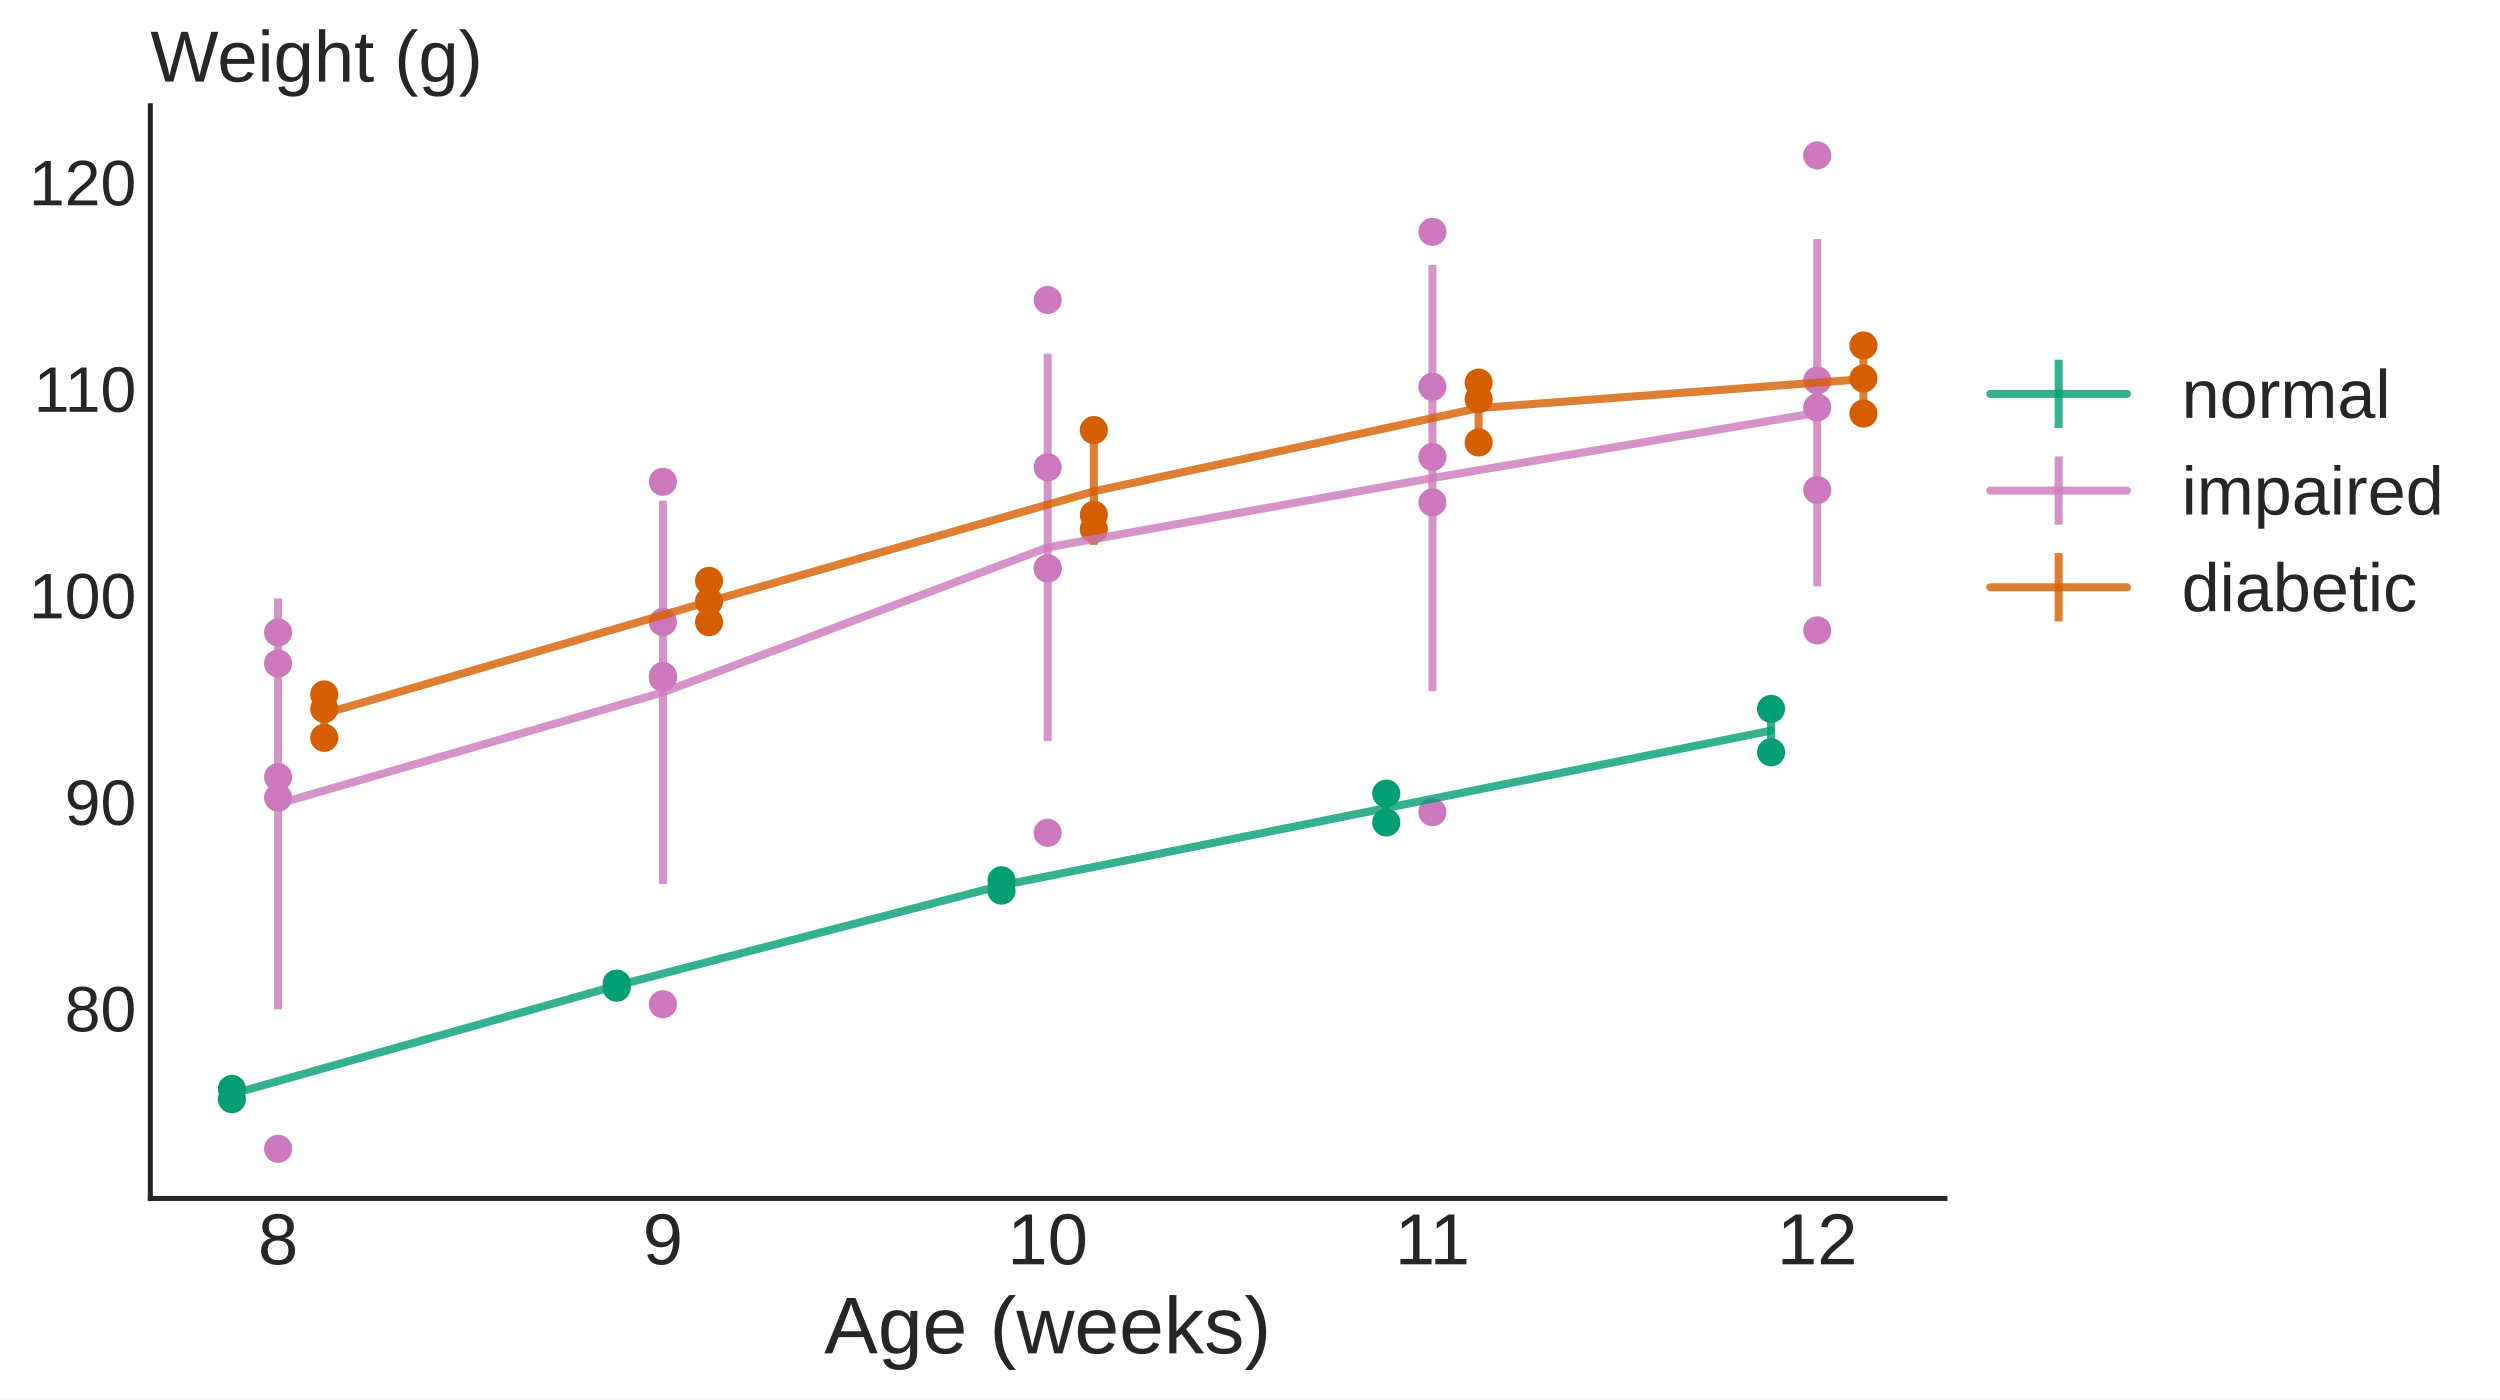
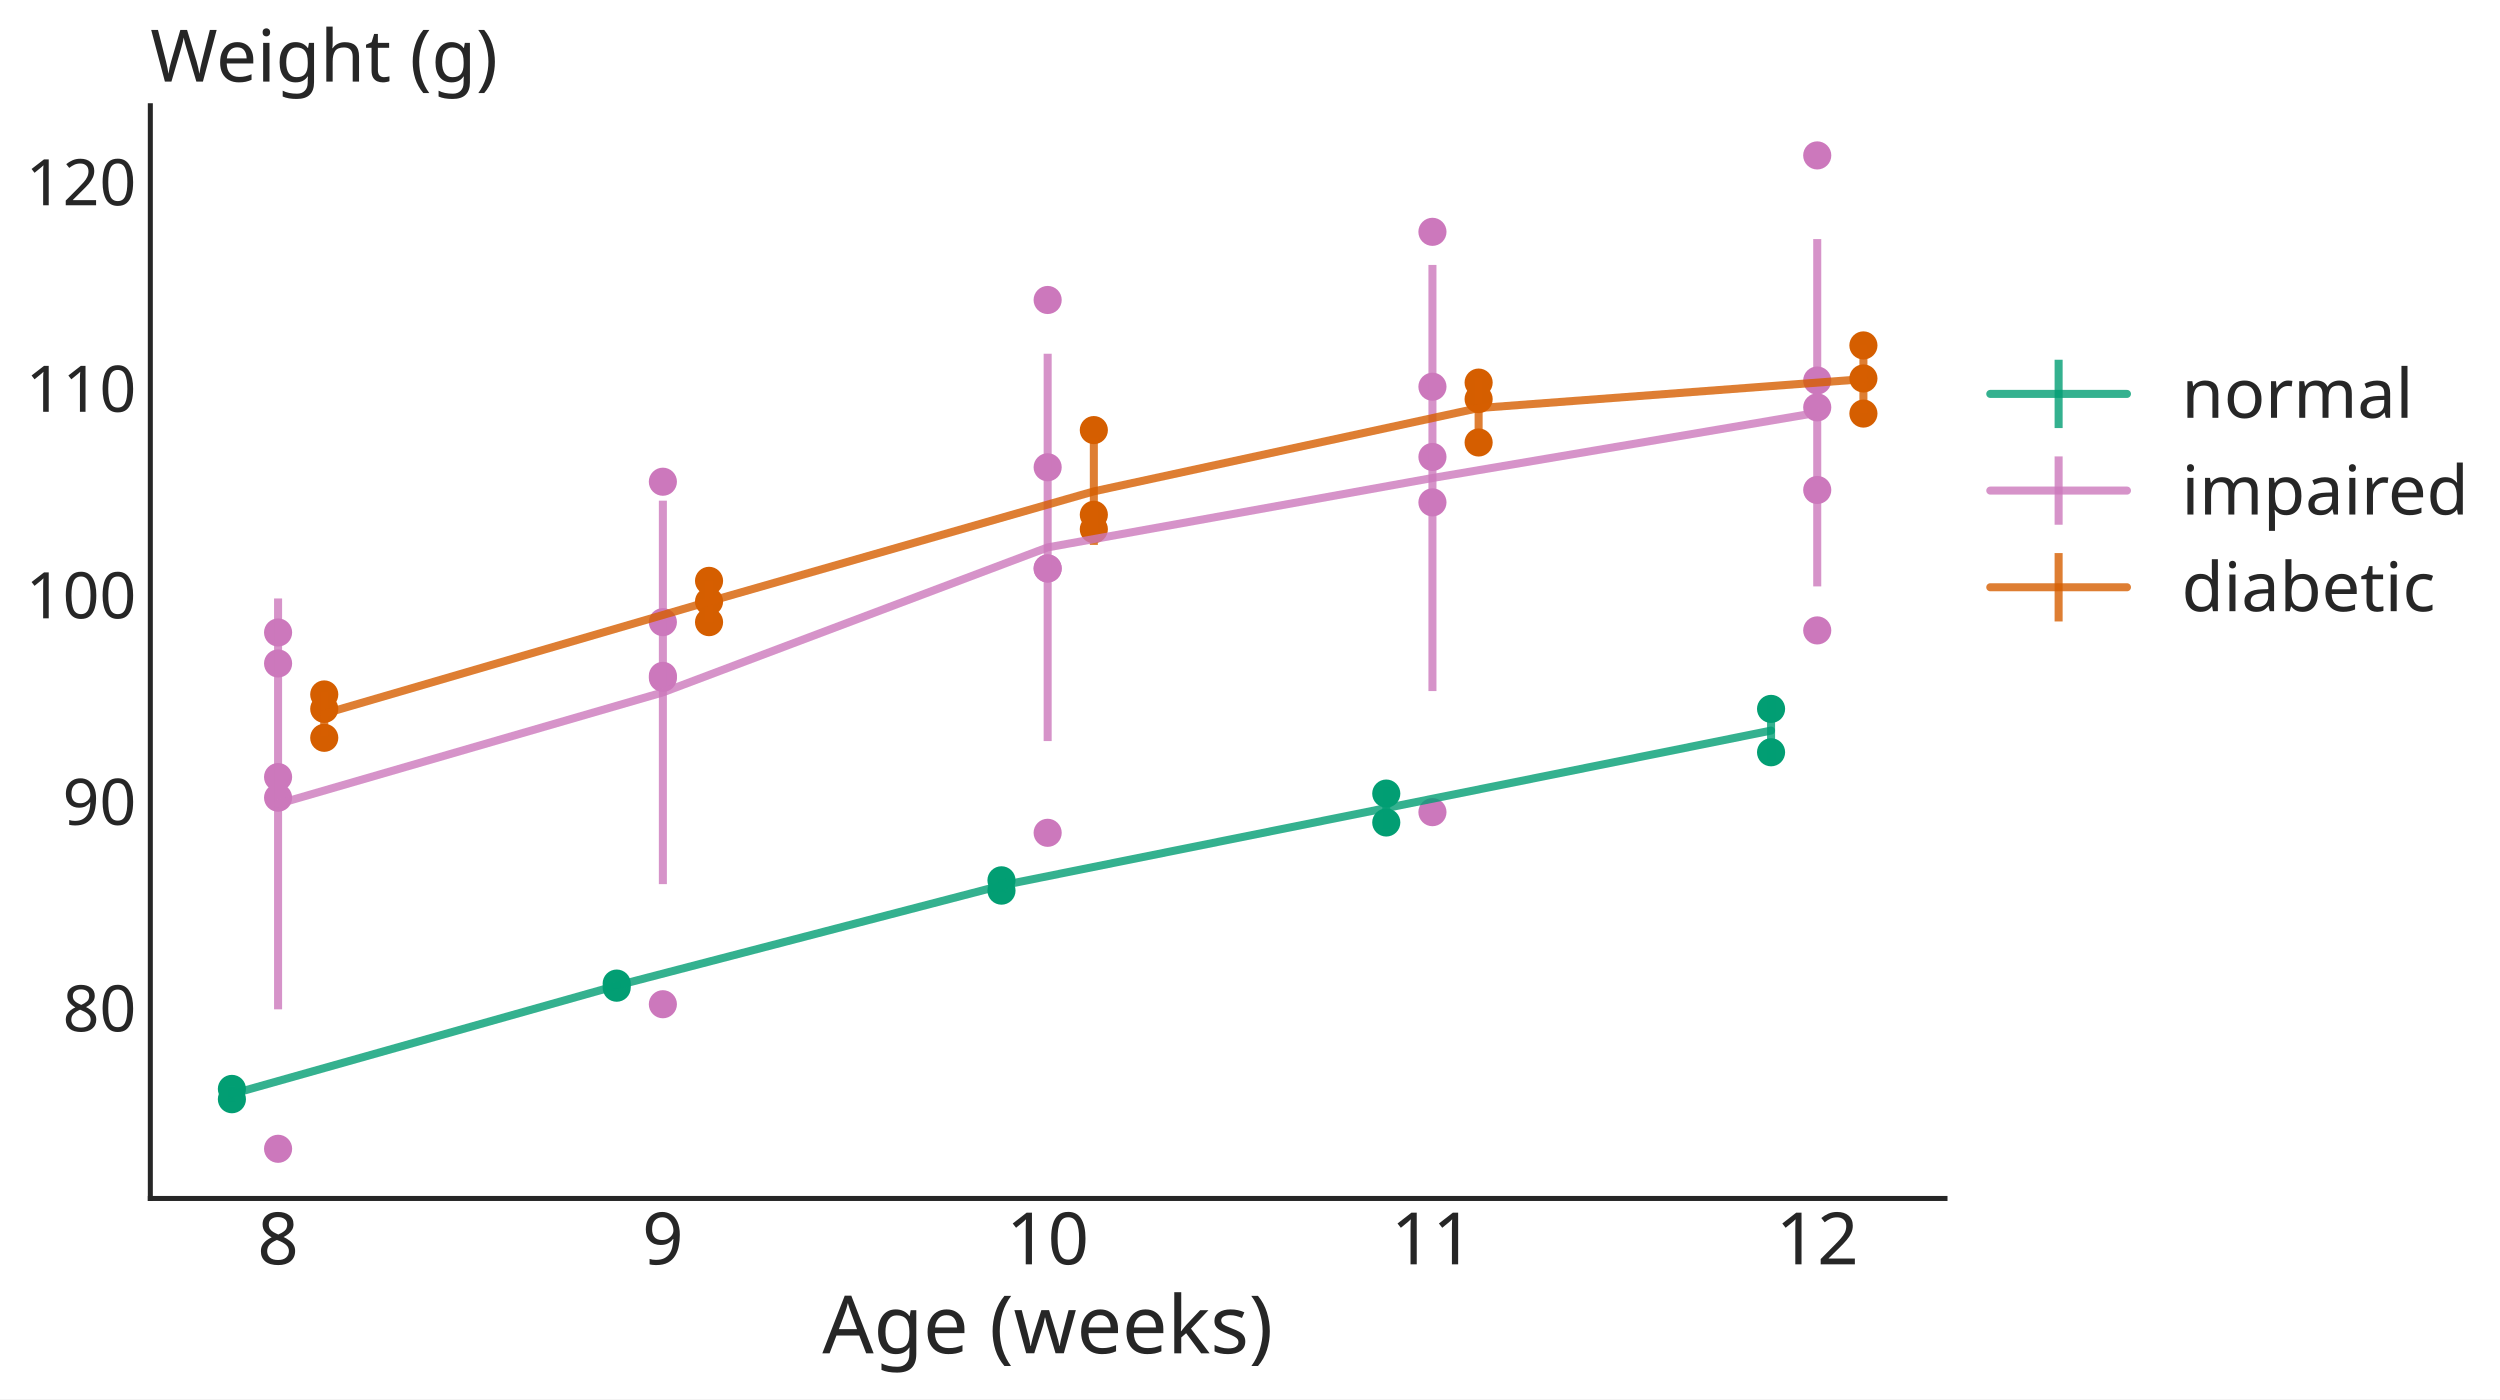
- <svg xmlns="http://www.w3.org/2000/svg" xmlns:xlink="http://www.w3.org/1999/xlink" height="348.034pt" version="1.1" viewBox="0 0 621.846 348.034" width="621.846pt">
+ <svg xmlns="http://www.w3.org/2000/svg" xmlns:xlink="http://www.w3.org/1999/xlink" width="621.846pt" height="348.034pt" viewBox="0 0 621.846 348.034" version="1.1">
  <defs>
-     <style type="text/css">*{stroke-linecap:butt;stroke-linejoin:round;}</style>
+     <style type="text/css">*{stroke-linejoin: round; stroke-linecap: butt}</style>
  </defs>
  <g id="figure_1">
    <g id="patch_1">
-       <path d="M 0 348.034  L 621.846 348.034  L 621.846 0  L 0 0  z " style="fill:#ffffff;" />
+       <path d="M 0 348.034  L 621.846 348.034  L 621.846 0  L 0 0  z " style="fill: #ffffff" />
    </g>
    <g id="axes_1">
      <g id="patch_2">
-         <path d="M 37.392 298.103  L 483.793 298.103  L 483.793 26.303  L 37.392 26.303  z " style="fill:#ffffff;" />
+         <path d="M 37.392 298.103  L 483.793 298.103  L 483.793 26.303  L 37.392 26.303  z " style="fill: #ffffff" />
      </g>
      <g id="matplotlib.axis_1">
        <g id="xtick_1">
          <g id="line2d_1" />
          <g id="text_1">
-             <text style="fill:#262626;font-family:Arial;font-size:18px;font-stretch:normal;font-style:normal;font-weight:normal;text-anchor:middle;" transform="rotate(-0, 69.16883, 314.4875)" x="69.169" y="314.488">8</text>
+             <text style="fill: #262626; font: 18px 'sans-serif'; text-anchor: middle" x="69.169" y="314.488" transform="rotate(-0, 69.16883, 314.4875)">8</text>
          </g>
        </g>
        <g id="xtick_2">
          <g id="line2d_2" />
          <g id="text_2">
-             <text style="fill:#262626;font-family:Arial;font-size:18px;font-stretch:normal;font-style:normal;font-weight:normal;text-anchor:middle;" transform="rotate(-0, 164.8807, 314.4875)" x="164.881" y="314.488">9</text>
+             <text style="fill: #262626; font: 18px 'sans-serif'; text-anchor: middle" x="164.881" y="314.488" transform="rotate(-0, 164.8807, 314.4875)">9</text>
          </g>
        </g>
        <g id="xtick_3">
          <g id="line2d_3" />
          <g id="text_3">
-             <text style="fill:#262626;font-family:Arial;font-size:18px;font-stretch:normal;font-style:normal;font-weight:normal;text-anchor:middle;" transform="rotate(-0, 260.5925, 314.4875)" x="260.592" y="314.488">10</text>
+             <text style="fill: #262626; font: 18px 'sans-serif'; text-anchor: middle" x="260.592" y="314.488" transform="rotate(-0, 260.5925, 314.4875)">10</text>
          </g>
        </g>
        <g id="xtick_4">
          <g id="line2d_4" />
          <g id="text_4">
-             <text style="fill:#262626;font-family:Arial;font-size:18px;font-stretch:normal;font-style:normal;font-weight:normal;text-anchor:middle;" transform="rotate(-0, 356.3043, 314.4875)" x="356.304" y="314.488">11</text>
+             <text style="fill: #262626; font: 18px 'sans-serif'; text-anchor: middle" x="356.304" y="314.488" transform="rotate(-0, 356.3043, 314.4875)">11</text>
          </g>
        </g>
        <g id="xtick_5">
          <g id="line2d_5" />
          <g id="text_5">
-             <text style="fill:#262626;font-family:Arial;font-size:18px;font-stretch:normal;font-style:normal;font-weight:normal;text-anchor:middle;" transform="rotate(-0, 452.0162, 314.4875)" x="452.016" y="314.488">12</text>
+             <text style="fill: #262626; font: 18px 'sans-serif'; text-anchor: middle" x="452.016" y="314.488" transform="rotate(-0, 452.0162, 314.4875)">12</text>
          </g>
        </g>
        <g id="text_6">
-           <text style="fill:#262626;font-family:Arial;font-size:20px;font-stretch:normal;font-style:normal;font-weight:normal;text-anchor:middle;" transform="rotate(-0, 260.5925, 336.6244)" x="260.592" y="336.624">Age (weeks)</text>
+           <text style="fill: #262626; font: 20px 'sans-serif'; text-anchor: middle" x="260.592" y="336.624" transform="rotate(-0, 260.5925, 336.6244)">Age (weeks)</text>
        </g>
      </g>
      <g id="matplotlib.axis_2">
        <g id="ytick_1">
          <g id="line2d_6" />
          <g id="text_7">
-             <text style="fill:#262626;font-family:Arial;font-size:16px;font-stretch:normal;font-style:normal;font-weight:normal;text-anchor:end;" transform="rotate(-0, 33.8925, 256.5434)" x="33.892" y="256.543">80</text>
+             <text style="fill: #262626; font: 16px 'sans-serif'; text-anchor: end" x="33.892" y="256.543" transform="rotate(-0, 33.8925, 256.5434)">80</text>
          </g>
        </g>
        <g id="ytick_2">
          <g id="line2d_7" />
          <g id="text_8">
-             <text style="fill:#262626;font-family:Arial;font-size:16px;font-stretch:normal;font-style:normal;font-weight:normal;text-anchor:end;" transform="rotate(-0, 33.8925, 205.1731)" x="33.892" y="205.173">90</text>
+             <text style="fill: #262626; font: 16px 'sans-serif'; text-anchor: end" x="33.892" y="205.173" transform="rotate(-0, 33.8925, 205.1731)">90</text>
          </g>
        </g>
        <g id="ytick_3">
          <g id="line2d_8" />
          <g id="text_9">
-             <text style="fill:#262626;font-family:Arial;font-size:16px;font-stretch:normal;font-style:normal;font-weight:normal;text-anchor:end;" transform="rotate(-0, 33.8925, 153.8029)" x="33.892" y="153.803">100</text>
+             <text style="fill: #262626; font: 16px 'sans-serif'; text-anchor: end" x="33.892" y="153.803" transform="rotate(-0, 33.8925, 153.8029)">100</text>
          </g>
        </g>
        <g id="ytick_4">
          <g id="line2d_9" />
          <g id="text_10">
-             <text style="fill:#262626;font-family:Arial;font-size:16px;font-stretch:normal;font-style:normal;font-weight:normal;text-anchor:end;" transform="rotate(-0, 33.8925, 102.4326)" x="33.892" y="102.433">110</text>
+             <text style="fill: #262626; font: 16px 'sans-serif'; text-anchor: end" x="33.892" y="102.433" transform="rotate(-0, 33.8925, 102.4326)">110</text>
          </g>
        </g>
        <g id="ytick_5">
          <g id="line2d_10" />
          <g id="text_11">
-             <text style="fill:#262626;font-family:Arial;font-size:16px;font-stretch:normal;font-style:normal;font-weight:normal;text-anchor:end;" transform="rotate(-0, 33.8925, 51.06237)" x="33.892" y="51.062">120</text>
+             <text style="fill: #262626; font: 16px 'sans-serif'; text-anchor: end" x="33.892" y="51.062" transform="rotate(-0, 33.8925, 51.06237)">120</text>
          </g>
        </g>
      </g>
      <g id="PathCollection_1">
        <defs>
-           <path d="M 0 3  C 0.796 3 1.559 2.684 2.121 2.121  C 2.684 1.559 3 0.796 3 0  C 3 -0.796 2.684 -1.559 2.121 -2.121  C 1.559 -2.684 0.796 -3 0 -3  C -0.796 -3 -1.559 -2.684 -2.121 -2.121  C -2.684 -1.559 -3 -0.796 -3 0  C -3 0.796 -2.684 1.559 -2.121 2.121  C -1.559 2.684 -0.796 3 0 3  z " id="mdfe4e1a619" style="stroke:#029e73;" />
+           <path id="meb7ea95f37" d="M 0 3  C 0.796 3 1.559 2.684 2.121 2.121  C 2.684 1.559 3 0.796 3 0  C 3 -0.796 2.684 -1.559 2.121 -2.121  C 1.559 -2.684 0.796 -3 0 -3  C -0.796 -3 -1.559 -2.684 -2.121 -2.121  C -2.684 -1.559 -3 -0.796 -3 0  C -3 0.796 -2.684 1.559 -2.121 2.121  C -1.559 2.684 -0.796 3 0 3  z " style="stroke: #029e73" />
        </defs>
-         <g clip-path="url(#p0fff82e3dd)">
-           <use style="fill:#029e73;stroke:#029e73;" x="57.683" xlink:href="#mdfe4e1a619" y="270.852" />
-           <use style="fill:#029e73;stroke:#029e73;" x="153.395" xlink:href="#mdfe4e1a619" y="244.653" />
-           <use style="fill:#029e73;stroke:#029e73;" x="249.107" xlink:href="#mdfe4e1a619" y="218.968" />
-           <use style="fill:#029e73;stroke:#029e73;" x="344.819" xlink:href="#mdfe4e1a619" y="204.584" />
-           <use style="fill:#029e73;stroke:#029e73;" x="440.531" xlink:href="#mdfe4e1a619" y="187.118" />
+         <g clip-path="url(#p404603d036)">
+           <use xlink:href="#meb7ea95f37" x="57.683" y="270.852" style="fill: #029e73; stroke: #029e73" />
+           <use xlink:href="#meb7ea95f37" x="153.395" y="244.653" style="fill: #029e73; stroke: #029e73" />
+           <use xlink:href="#meb7ea95f37" x="249.107" y="218.968" style="fill: #029e73; stroke: #029e73" />
+           <use xlink:href="#meb7ea95f37" x="344.819" y="204.584" style="fill: #029e73; stroke: #029e73" />
+           <use xlink:href="#meb7ea95f37" x="440.531" y="187.118" style="fill: #029e73; stroke: #029e73" />
        </g>
      </g>
      <g id="PathCollection_2">
-         <g clip-path="url(#p0fff82e3dd)">
-           <use style="fill:#029e73;stroke:#029e73;" x="57.683" xlink:href="#mdfe4e1a619" y="273.42" />
-           <use style="fill:#029e73;stroke:#029e73;" x="153.395" xlink:href="#mdfe4e1a619" y="245.68" />
-           <use style="fill:#029e73;stroke:#029e73;" x="249.107" xlink:href="#mdfe4e1a619" y="221.536" />
-           <use style="fill:#029e73;stroke:#029e73;" x="344.819" xlink:href="#mdfe4e1a619" y="197.392" />
-           <use style="fill:#029e73;stroke:#029e73;" x="440.531" xlink:href="#mdfe4e1a619" y="176.33" />
+         <g clip-path="url(#p404603d036)">
+           <use xlink:href="#meb7ea95f37" x="57.683" y="273.42" style="fill: #029e73; stroke: #029e73" />
+           <use xlink:href="#meb7ea95f37" x="153.395" y="245.68" style="fill: #029e73; stroke: #029e73" />
+           <use xlink:href="#meb7ea95f37" x="249.107" y="221.536" style="fill: #029e73; stroke: #029e73" />
+           <use xlink:href="#meb7ea95f37" x="344.819" y="197.392" style="fill: #029e73; stroke: #029e73" />
+           <use xlink:href="#meb7ea95f37" x="440.531" y="176.33" style="fill: #029e73; stroke: #029e73" />
        </g>
      </g>
      <g id="PathCollection_3">
        <defs>
-           <path d="M 0 3  C 0.796 3 1.559 2.684 2.121 2.121  C 2.684 1.559 3 0.796 3 0  C 3 -0.796 2.684 -1.559 2.121 -2.121  C 1.559 -2.684 0.796 -3 0 -3  C -0.796 -3 -1.559 -2.684 -2.121 -2.121  C -2.684 -1.559 -3 -0.796 -3 0  C -3 0.796 -2.684 1.559 -2.121 2.121  C -1.559 2.684 -0.796 3 0 3  z " id="md5aa41744b" style="stroke:#cc78bc;" />
+           <path id="m33dfb62350" d="M 0 3  C 0.796 3 1.559 2.684 2.121 2.121  C 2.684 1.559 3 0.796 3 0  C 3 -0.796 2.684 -1.559 2.121 -2.121  C 1.559 -2.684 0.796 -3 0 -3  C -0.796 -3 -1.559 -2.684 -2.121 -2.121  C -2.684 -1.559 -3 -0.796 -3 0  C -3 0.796 -2.684 1.559 -2.121 2.121  C -1.559 2.684 -0.796 3 0 3  z " style="stroke: #cc78bc" />
        </defs>
-         <g clip-path="url(#p0fff82e3dd)">
-           <use style="fill:#cc78bc;stroke:#cc78bc;" x="69.169" xlink:href="#md5aa41744b" y="198.419" />
-           <use style="fill:#cc78bc;stroke:#cc78bc;" x="164.881" xlink:href="#md5aa41744b" y="168.625" />
-           <use style="fill:#cc78bc;stroke:#cc78bc;" x="260.592" xlink:href="#md5aa41744b" y="141.398" />
-           <use style="fill:#cc78bc;stroke:#cc78bc;" x="356.304" xlink:href="#md5aa41744b" y="124.96" />
-           <use style="fill:#cc78bc;stroke:#cc78bc;" x="452.016" xlink:href="#md5aa41744b" y="121.878" />
+         <g clip-path="url(#p404603d036)">
+           <use xlink:href="#m33dfb62350" x="69.169" y="198.419" style="fill: #cc78bc; stroke: #cc78bc" />
+           <use xlink:href="#m33dfb62350" x="164.881" y="168.625" style="fill: #cc78bc; stroke: #cc78bc" />
+           <use xlink:href="#m33dfb62350" x="260.592" y="141.398" style="fill: #cc78bc; stroke: #cc78bc" />
+           <use xlink:href="#m33dfb62350" x="356.304" y="124.96" style="fill: #cc78bc; stroke: #cc78bc" />
+           <use xlink:href="#m33dfb62350" x="452.016" y="121.878" style="fill: #cc78bc; stroke: #cc78bc" />
        </g>
      </g>
      <g id="PathCollection_4">
-         <g clip-path="url(#p0fff82e3dd)">
-           <use style="fill:#cc78bc;stroke:#cc78bc;" x="69.169" xlink:href="#md5aa41744b" y="193.282" />
-           <use style="fill:#cc78bc;stroke:#cc78bc;" x="164.881" xlink:href="#md5aa41744b" y="168.111" />
-           <use style="fill:#cc78bc;stroke:#cc78bc;" x="260.592" xlink:href="#md5aa41744b" y="141.398" />
-           <use style="fill:#cc78bc;stroke:#cc78bc;" x="356.304" xlink:href="#md5aa41744b" y="113.659" />
-           <use style="fill:#cc78bc;stroke:#cc78bc;" x="452.016" xlink:href="#md5aa41744b" y="101.33" />
+         <g clip-path="url(#p404603d036)">
+           <use xlink:href="#m33dfb62350" x="69.169" y="193.282" style="fill: #cc78bc; stroke: #cc78bc" />
+           <use xlink:href="#m33dfb62350" x="164.881" y="168.111" style="fill: #cc78bc; stroke: #cc78bc" />
+           <use xlink:href="#m33dfb62350" x="260.592" y="141.398" style="fill: #cc78bc; stroke: #cc78bc" />
+           <use xlink:href="#m33dfb62350" x="356.304" y="113.659" style="fill: #cc78bc; stroke: #cc78bc" />
+           <use xlink:href="#m33dfb62350" x="452.016" y="101.33" style="fill: #cc78bc; stroke: #cc78bc" />
        </g>
      </g>
      <g id="PathCollection_5">
-         <g clip-path="url(#p0fff82e3dd)">
-           <use style="fill:#cc78bc;stroke:#cc78bc;" x="69.169" xlink:href="#md5aa41744b" y="165.029" />
-           <use style="fill:#cc78bc;stroke:#cc78bc;" x="164.881" xlink:href="#md5aa41744b" y="154.755" />
-           <use style="fill:#cc78bc;stroke:#cc78bc;" x="260.592" xlink:href="#md5aa41744b" y="116.227" />
-           <use style="fill:#cc78bc;stroke:#cc78bc;" x="356.304" xlink:href="#md5aa41744b" y="96.193" />
-           <use style="fill:#cc78bc;stroke:#cc78bc;" x="452.016" xlink:href="#md5aa41744b" y="94.652" />
+         <g clip-path="url(#p404603d036)">
+           <use xlink:href="#m33dfb62350" x="69.169" y="165.029" style="fill: #cc78bc; stroke: #cc78bc" />
+           <use xlink:href="#m33dfb62350" x="164.881" y="154.755" style="fill: #cc78bc; stroke: #cc78bc" />
+           <use xlink:href="#m33dfb62350" x="260.592" y="116.227" style="fill: #cc78bc; stroke: #cc78bc" />
+           <use xlink:href="#m33dfb62350" x="356.304" y="96.193" style="fill: #cc78bc; stroke: #cc78bc" />
+           <use xlink:href="#m33dfb62350" x="452.016" y="94.652" style="fill: #cc78bc; stroke: #cc78bc" />
        </g>
      </g>
      <g id="PathCollection_6">
-         <g clip-path="url(#p0fff82e3dd)">
-           <use style="fill:#cc78bc;stroke:#cc78bc;" x="69.169" xlink:href="#md5aa41744b" y="285.749" />
-           <use style="fill:#cc78bc;stroke:#cc78bc;" x="164.881" xlink:href="#md5aa41744b" y="249.79" />
-           <use style="fill:#cc78bc;stroke:#cc78bc;" x="260.592" xlink:href="#md5aa41744b" y="207.152" />
-           <use style="fill:#cc78bc;stroke:#cc78bc;" x="356.304" xlink:href="#md5aa41744b" y="202.015" />
-           <use style="fill:#cc78bc;stroke:#cc78bc;" x="452.016" xlink:href="#md5aa41744b" y="156.81" />
+         <g clip-path="url(#p404603d036)">
+           <use xlink:href="#m33dfb62350" x="69.169" y="285.749" style="fill: #cc78bc; stroke: #cc78bc" />
+           <use xlink:href="#m33dfb62350" x="164.881" y="249.79" style="fill: #cc78bc; stroke: #cc78bc" />
+           <use xlink:href="#m33dfb62350" x="260.592" y="207.152" style="fill: #cc78bc; stroke: #cc78bc" />
+           <use xlink:href="#m33dfb62350" x="356.304" y="202.015" style="fill: #cc78bc; stroke: #cc78bc" />
+           <use xlink:href="#m33dfb62350" x="452.016" y="156.81" style="fill: #cc78bc; stroke: #cc78bc" />
        </g>
      </g>
      <g id="PathCollection_7">
-         <g clip-path="url(#p0fff82e3dd)">
-           <use style="fill:#cc78bc;stroke:#cc78bc;" x="69.169" xlink:href="#md5aa41744b" y="157.323" />
-           <use style="fill:#cc78bc;stroke:#cc78bc;" x="164.881" xlink:href="#md5aa41744b" y="119.823" />
-           <use style="fill:#cc78bc;stroke:#cc78bc;" x="260.592" xlink:href="#md5aa41744b" y="74.617" />
-           <use style="fill:#cc78bc;stroke:#cc78bc;" x="356.304" xlink:href="#md5aa41744b" y="57.665" />
-           <use style="fill:#cc78bc;stroke:#cc78bc;" x="452.016" xlink:href="#md5aa41744b" y="38.658" />
+         <g clip-path="url(#p404603d036)">
+           <use xlink:href="#m33dfb62350" x="69.169" y="157.323" style="fill: #cc78bc; stroke: #cc78bc" />
+           <use xlink:href="#m33dfb62350" x="164.881" y="119.823" style="fill: #cc78bc; stroke: #cc78bc" />
+           <use xlink:href="#m33dfb62350" x="260.592" y="74.617" style="fill: #cc78bc; stroke: #cc78bc" />
+           <use xlink:href="#m33dfb62350" x="356.304" y="57.665" style="fill: #cc78bc; stroke: #cc78bc" />
+           <use xlink:href="#m33dfb62350" x="452.016" y="38.658" style="fill: #cc78bc; stroke: #cc78bc" />
        </g>
      </g>
      <g id="PathCollection_8">
        <defs>
-           <path d="M 0 3  C 0.796 3 1.559 2.684 2.121 2.121  C 2.684 1.559 3 0.796 3 0  C 3 -0.796 2.684 -1.559 2.121 -2.121  C 1.559 -2.684 0.796 -3 0 -3  C -0.796 -3 -1.559 -2.684 -2.121 -2.121  C -2.684 -1.559 -3 -0.796 -3 0  C -3 0.796 -2.684 1.559 -2.121 2.121  C -1.559 2.684 -0.796 3 0 3  z " id="mb7484e3889" style="stroke:#d55e00;" />
+           <path id="mb5a57b59bd" d="M 0 3  C 0.796 3 1.559 2.684 2.121 2.121  C 2.684 1.559 3 0.796 3 0  C 3 -0.796 2.684 -1.559 2.121 -2.121  C 1.559 -2.684 0.796 -3 0 -3  C -0.796 -3 -1.559 -2.684 -2.121 -2.121  C -2.684 -1.559 -3 -0.796 -3 0  C -3 0.796 -2.684 1.559 -2.121 2.121  C -1.559 2.684 -0.796 3 0 3  z " style="stroke: #d55e00" />
        </defs>
-         <g clip-path="url(#p0fff82e3dd)">
-           <use style="fill:#d55e00;stroke:#d55e00;" x="80.654" xlink:href="#mb7484e3889" y="172.734" />
-           <use style="fill:#d55e00;stroke:#d55e00;" x="176.366" xlink:href="#mb7484e3889" y="144.481" />
-           <use style="fill:#d55e00;stroke:#d55e00;" x="272.078" xlink:href="#mb7484e3889" y="131.638" />
-           <use style="fill:#d55e00;stroke:#d55e00;" x="367.79" xlink:href="#mb7484e3889" y="95.165" />
-           <use style="fill:#d55e00;stroke:#d55e00;" x="463.502" xlink:href="#mb7484e3889" y="85.919" />
+         <g clip-path="url(#p404603d036)">
+           <use xlink:href="#mb5a57b59bd" x="80.654" y="172.734" style="fill: #d55e00; stroke: #d55e00" />
+           <use xlink:href="#mb5a57b59bd" x="176.366" y="144.481" style="fill: #d55e00; stroke: #d55e00" />
+           <use xlink:href="#mb5a57b59bd" x="272.078" y="131.638" style="fill: #d55e00; stroke: #d55e00" />
+           <use xlink:href="#mb5a57b59bd" x="367.79" y="95.165" style="fill: #d55e00; stroke: #d55e00" />
+           <use xlink:href="#mb5a57b59bd" x="463.502" y="85.919" style="fill: #d55e00; stroke: #d55e00" />
        </g>
      </g>
      <g id="PathCollection_9">
-         <g clip-path="url(#p0fff82e3dd)">
-           <use style="fill:#d55e00;stroke:#d55e00;" x="80.654" xlink:href="#mb7484e3889" y="176.33" />
-           <use style="fill:#d55e00;stroke:#d55e00;" x="176.366" xlink:href="#mb7484e3889" y="149.618" />
-           <use style="fill:#d55e00;stroke:#d55e00;" x="272.078" xlink:href="#mb7484e3889" y="128.042" />
-           <use style="fill:#d55e00;stroke:#d55e00;" x="367.79" xlink:href="#mb7484e3889" y="110.063" />
-           <use style="fill:#d55e00;stroke:#d55e00;" x="463.502" xlink:href="#mb7484e3889" y="102.871" />
+         <g clip-path="url(#p404603d036)">
+           <use xlink:href="#mb5a57b59bd" x="80.654" y="176.33" style="fill: #d55e00; stroke: #d55e00" />
+           <use xlink:href="#mb5a57b59bd" x="176.366" y="149.618" style="fill: #d55e00; stroke: #d55e00" />
+           <use xlink:href="#mb5a57b59bd" x="272.078" y="128.042" style="fill: #d55e00; stroke: #d55e00" />
+           <use xlink:href="#mb5a57b59bd" x="367.79" y="110.063" style="fill: #d55e00; stroke: #d55e00" />
+           <use xlink:href="#mb5a57b59bd" x="463.502" y="102.871" style="fill: #d55e00; stroke: #d55e00" />
        </g>
      </g>
      <g id="PathCollection_10">
-         <g clip-path="url(#p0fff82e3dd)">
-           <use style="fill:#d55e00;stroke:#d55e00;" x="80.654" xlink:href="#mb7484e3889" y="183.522" />
-           <use style="fill:#d55e00;stroke:#d55e00;" x="176.366" xlink:href="#mb7484e3889" y="154.755" />
-           <use style="fill:#d55e00;stroke:#d55e00;" x="272.078" xlink:href="#mb7484e3889" y="106.98" />
-           <use style="fill:#d55e00;stroke:#d55e00;" x="367.79" xlink:href="#mb7484e3889" y="99.275" />
-           <use style="fill:#d55e00;stroke:#d55e00;" x="463.502" xlink:href="#mb7484e3889" y="94.138" />
+         <g clip-path="url(#p404603d036)">
+           <use xlink:href="#mb5a57b59bd" x="80.654" y="183.522" style="fill: #d55e00; stroke: #d55e00" />
+           <use xlink:href="#mb5a57b59bd" x="176.366" y="154.755" style="fill: #d55e00; stroke: #d55e00" />
+           <use xlink:href="#mb5a57b59bd" x="272.078" y="106.98" style="fill: #d55e00; stroke: #d55e00" />
+           <use xlink:href="#mb5a57b59bd" x="367.79" y="99.275" style="fill: #d55e00; stroke: #d55e00" />
+           <use xlink:href="#mb5a57b59bd" x="463.502" y="94.138" style="fill: #d55e00; stroke: #d55e00" />
        </g>
      </g>
      <g id="LineCollection_1">
-         <path clip-path="url(#p0fff82e3dd)" d="M 57.683 273.952  L 57.683 270.32  " style="fill:none;stroke:#029e73;stroke-opacity:0.8;stroke-width:2;" />
-         <path clip-path="url(#p0fff82e3dd)" d="M 153.395 245.893  L 153.395 244.44  " style="fill:none;stroke:#029e73;stroke-opacity:0.8;stroke-width:2;" />
-         <path clip-path="url(#p0fff82e3dd)" d="M 249.107 222.068  L 249.107 218.436  " style="fill:none;stroke:#029e73;stroke-opacity:0.8;stroke-width:2;" />
-         <path clip-path="url(#p0fff82e3dd)" d="M 344.819 206.073  L 344.819 195.903  " style="fill:none;stroke:#029e73;stroke-opacity:0.8;stroke-width:2;" />
-         <path clip-path="url(#p0fff82e3dd)" d="M 440.531 189.352  L 440.531 174.096  " style="fill:none;stroke:#029e73;stroke-opacity:0.8;stroke-width:2;" />
+         <path d="M 57.683 273.952  L 57.683 270.32  " clip-path="url(#p404603d036)" style="fill: none; stroke: #029e73; stroke-opacity: 0.8; stroke-width: 2" />
+         <path d="M 153.395 245.893  L 153.395 244.44  " clip-path="url(#p404603d036)" style="fill: none; stroke: #029e73; stroke-opacity: 0.8; stroke-width: 2" />
+         <path d="M 249.107 222.068  L 249.107 218.436  " clip-path="url(#p404603d036)" style="fill: none; stroke: #029e73; stroke-opacity: 0.8; stroke-width: 2" />
+         <path d="M 344.819 206.073  L 344.819 195.903  " clip-path="url(#p404603d036)" style="fill: none; stroke: #029e73; stroke-opacity: 0.8; stroke-width: 2" />
+         <path d="M 440.531 189.352  L 440.531 174.096  " clip-path="url(#p404603d036)" style="fill: none; stroke: #029e73; stroke-opacity: 0.8; stroke-width: 2" />
      </g>
      <g id="LineCollection_2">
-         <path clip-path="url(#p0fff82e3dd)" d="M 69.169 251.06  L 69.169 148.861  " style="fill:none;stroke:#cc78bc;stroke-opacity:0.8;stroke-width:2;" />
-         <path clip-path="url(#p0fff82e3dd)" d="M 164.881 219.911  L 164.881 124.531  " style="fill:none;stroke:#cc78bc;stroke-opacity:0.8;stroke-width:2;" />
-         <path clip-path="url(#p0fff82e3dd)" d="M 260.592 184.324  L 260.592 87.993  " style="fill:none;stroke:#cc78bc;stroke-opacity:0.8;stroke-width:2;" />
-         <path clip-path="url(#p0fff82e3dd)" d="M 356.304 171.902  L 356.304 65.894  " style="fill:none;stroke:#cc78bc;stroke-opacity:0.8;stroke-width:2;" />
-         <path clip-path="url(#p0fff82e3dd)" d="M 452.016 145.862  L 452.016 59.469  " style="fill:none;stroke:#cc78bc;stroke-opacity:0.8;stroke-width:2;" />
+         <path d="M 69.169 251.06  L 69.169 148.861  " clip-path="url(#p404603d036)" style="fill: none; stroke: #cc78bc; stroke-opacity: 0.8; stroke-width: 2" />
+         <path d="M 164.881 219.911  L 164.881 124.531  " clip-path="url(#p404603d036)" style="fill: none; stroke: #cc78bc; stroke-opacity: 0.8; stroke-width: 2" />
+         <path d="M 260.592 184.324  L 260.592 87.993  " clip-path="url(#p404603d036)" style="fill: none; stroke: #cc78bc; stroke-opacity: 0.8; stroke-width: 2" />
+         <path d="M 356.304 171.902  L 356.304 65.894  " clip-path="url(#p404603d036)" style="fill: none; stroke: #cc78bc; stroke-opacity: 0.8; stroke-width: 2" />
+         <path d="M 452.016 145.862  L 452.016 59.469  " clip-path="url(#p404603d036)" style="fill: none; stroke: #cc78bc; stroke-opacity: 0.8; stroke-width: 2" />
      </g>
      <g id="LineCollection_3">
-         <path clip-path="url(#p0fff82e3dd)" d="M 80.654 183.022  L 80.654 172.036  " style="fill:none;stroke:#d55e00;stroke-opacity:0.8;stroke-width:2;" />
-         <path clip-path="url(#p0fff82e3dd)" d="M 176.366 154.755  L 176.366 144.481  " style="fill:none;stroke:#d55e00;stroke-opacity:0.8;stroke-width:2;" />
-         <path clip-path="url(#p0fff82e3dd)" d="M 272.078 135.54  L 272.078 108.9  " style="fill:none;stroke:#d55e00;stroke-opacity:0.8;stroke-width:2;" />
-         <path clip-path="url(#p0fff82e3dd)" d="M 367.79 109.195  L 367.79 93.807  " style="fill:none;stroke:#d55e00;stroke-opacity:0.8;stroke-width:2;" />
-         <path clip-path="url(#p0fff82e3dd)" d="M 463.502 102.786  L 463.502 85.832  " style="fill:none;stroke:#d55e00;stroke-opacity:0.8;stroke-width:2;" />
+         <path d="M 80.654 183.022  L 80.654 172.036  " clip-path="url(#p404603d036)" style="fill: none; stroke: #d55e00; stroke-opacity: 0.8; stroke-width: 2" />
+         <path d="M 176.366 154.755  L 176.366 144.481  " clip-path="url(#p404603d036)" style="fill: none; stroke: #d55e00; stroke-opacity: 0.8; stroke-width: 2" />
+         <path d="M 272.078 135.54  L 272.078 108.9  " clip-path="url(#p404603d036)" style="fill: none; stroke: #d55e00; stroke-opacity: 0.8; stroke-width: 2" />
+         <path d="M 367.79 109.195  L 367.79 93.807  " clip-path="url(#p404603d036)" style="fill: none; stroke: #d55e00; stroke-opacity: 0.8; stroke-width: 2" />
+         <path d="M 463.502 102.786  L 463.502 85.832  " clip-path="url(#p404603d036)" style="fill: none; stroke: #d55e00; stroke-opacity: 0.8; stroke-width: 2" />
      </g>
      <g id="line2d_11">
-         <path clip-path="url(#p0fff82e3dd)" d="M 57.683 272.136  L 153.395 245.166  L 249.107 220.252  L 344.819 200.988  L 440.531 181.724  " style="fill:none;stroke:#029e73;stroke-linecap:round;stroke-opacity:0.8;stroke-width:2;" />
+         <path d="M 57.683 272.136  L 153.395 245.166  L 249.107 220.252  L 344.819 200.988  L 440.531 181.724  " clip-path="url(#p404603d036)" style="fill: none; stroke: #029e73; stroke-opacity: 0.8; stroke-width: 2; stroke-linecap: round" />
      </g>
      <g id="line2d_12">
-         <path clip-path="url(#p0fff82e3dd)" d="M 69.169 199.961  L 164.881 172.221  L 260.592 136.159  L 356.304 118.898  L 452.016 102.665  " style="fill:none;stroke:#cc78bc;stroke-linecap:round;stroke-opacity:0.8;stroke-width:2;" />
+         <path d="M 69.169 199.961  L 164.881 172.221  L 260.592 136.159  L 356.304 118.898  L 452.016 102.665  " clip-path="url(#p404603d036)" style="fill: none; stroke: #cc78bc; stroke-opacity: 0.8; stroke-width: 2; stroke-linecap: round" />
      </g>
      <g id="line2d_13">
-         <path clip-path="url(#p0fff82e3dd)" d="M 80.654 177.529  L 176.366 149.618  L 272.078 122.22  L 367.79 101.501  L 463.502 94.309  " style="fill:none;stroke:#d55e00;stroke-linecap:round;stroke-opacity:0.8;stroke-width:2;" />
+         <path d="M 80.654 177.529  L 176.366 149.618  L 272.078 122.22  L 367.79 101.501  L 463.502 94.309  " clip-path="url(#p404603d036)" style="fill: none; stroke: #d55e00; stroke-opacity: 0.8; stroke-width: 2; stroke-linecap: round" />
      </g>
      <g id="patch_3">
-         <path d="M 37.392 298.103  L 37.392 26.303  " style="fill:none;stroke:#262626;stroke-linecap:square;stroke-linejoin:miter;stroke-width:1.25;" />
+         <path d="M 37.392 298.103  L 37.392 26.303  " style="fill: none; stroke: #262626; stroke-width: 1.25; stroke-linejoin: miter; stroke-linecap: square" />
      </g>
      <g id="patch_4">
-         <path d="M 37.392 298.103  L 483.793 298.103  " style="fill:none;stroke:#262626;stroke-linecap:square;stroke-linejoin:miter;stroke-width:1.25;" />
+         <path d="M 37.392 298.103  L 483.793 298.103  " style="fill: none; stroke: #262626; stroke-width: 1.25; stroke-linejoin: miter; stroke-linecap: square" />
      </g>
      <g id="text_12">
-         <text style="fill:#262626;font-family:Arial;font-size:18px;font-stretch:normal;font-style:normal;font-weight:normal;text-anchor:start;" transform="rotate(-0, 37.3925, 20.30344)" x="37.392" y="20.303">Weight (g)</text>
+         <text style="fill: #262626; font: 18px 'sans-serif'; text-anchor: start" x="37.392" y="20.303" transform="rotate(-0, 37.3925, 20.30344)">Weight (g)</text>
      </g>
      <g id="legend_1">
        <g id="LineCollection_4">
-           <path d="M 512.057 106.481  L 512.057 89.481  " style="fill:none;stroke:#029e73;stroke-opacity:0.8;stroke-width:2;" />
+           <path d="M 512.057 106.481  L 512.057 89.481  " style="fill: none; stroke: #029e73; stroke-opacity: 0.8; stroke-width: 2" />
        </g>
        <g id="line2d_14">
-           <path d="M 495.057 97.981  L 529.057 97.981  " style="fill:none;stroke:#029e73;stroke-linecap:round;stroke-opacity:0.8;stroke-width:2;" />
+           <path d="M 495.057 97.981  L 529.057 97.981  " style="fill: none; stroke: #029e73; stroke-opacity: 0.8; stroke-width: 2; stroke-linecap: round" />
        </g>
        <g id="line2d_15" />
        <g id="text_13">
-           <text style="fill:#262626;font-family:Arial;font-size:17px;font-stretch:normal;font-style:normal;font-weight:normal;text-anchor:start;" transform="rotate(-0, 542.6565, 103.9306)" x="542.657" y="103.931">normal</text>
+           <text style="fill: #262626; font: 17px 'sans-serif'; text-anchor: start" x="542.657" y="103.931" transform="rotate(-0, 542.6565, 103.9306)">normal</text>
        </g>
        <g id="LineCollection_5">
-           <path d="M 512.057 130.528  L 512.057 113.528  " style="fill:none;stroke:#cc78bc;stroke-opacity:0.8;stroke-width:2;" />
+           <path d="M 512.057 130.528  L 512.057 113.528  " style="fill: none; stroke: #cc78bc; stroke-opacity: 0.8; stroke-width: 2" />
        </g>
        <g id="line2d_16">
-           <path d="M 495.057 122.028  L 529.057 122.028  " style="fill:none;stroke:#cc78bc;stroke-linecap:round;stroke-opacity:0.8;stroke-width:2;" />
+           <path d="M 495.057 122.028  L 529.057 122.028  " style="fill: none; stroke: #cc78bc; stroke-opacity: 0.8; stroke-width: 2; stroke-linecap: round" />
        </g>
        <g id="line2d_17" />
        <g id="text_14">
-           <text style="fill:#262626;font-family:Arial;font-size:17px;font-stretch:normal;font-style:normal;font-weight:normal;text-anchor:start;" transform="rotate(-0, 542.6565, 127.9777)" x="542.657" y="127.978">impaired</text>
+           <text style="fill: #262626; font: 17px 'sans-serif'; text-anchor: start" x="542.657" y="127.978" transform="rotate(-0, 542.6565, 127.9777)">impaired</text>
        </g>
        <g id="LineCollection_6">
-           <path d="M 512.057 154.575  L 512.057 137.575  " style="fill:none;stroke:#d55e00;stroke-opacity:0.8;stroke-width:2;" />
+           <path d="M 512.057 154.575  L 512.057 137.575  " style="fill: none; stroke: #d55e00; stroke-opacity: 0.8; stroke-width: 2" />
        </g>
        <g id="line2d_18">
-           <path d="M 495.057 146.075  L 529.057 146.075  " style="fill:none;stroke:#d55e00;stroke-linecap:round;stroke-opacity:0.8;stroke-width:2;" />
+           <path d="M 495.057 146.075  L 529.057 146.075  " style="fill: none; stroke: #d55e00; stroke-opacity: 0.8; stroke-width: 2; stroke-linecap: round" />
        </g>
        <g id="line2d_19" />
        <g id="text_15">
-           <text style="fill:#262626;font-family:Arial;font-size:17px;font-stretch:normal;font-style:normal;font-weight:normal;text-anchor:start;" transform="rotate(-0, 542.6565, 152.0247)" x="542.657" y="152.025">diabetic</text>
+           <text style="fill: #262626; font: 17px 'sans-serif'; text-anchor: start" x="542.657" y="152.025" transform="rotate(-0, 542.6565, 152.0247)">diabetic</text>
        </g>
      </g>
    </g>
  </g>
  <defs>
-     <clipPath id="p0fff82e3dd">
-       <rect height="271.8" width="446.4" x="37.392" y="26.303" />
+     <clipPath id="p404603d036">
+       <rect x="37.392" y="26.303" width="446.4" height="271.8" />
    </clipPath>
  </defs>
</svg>
